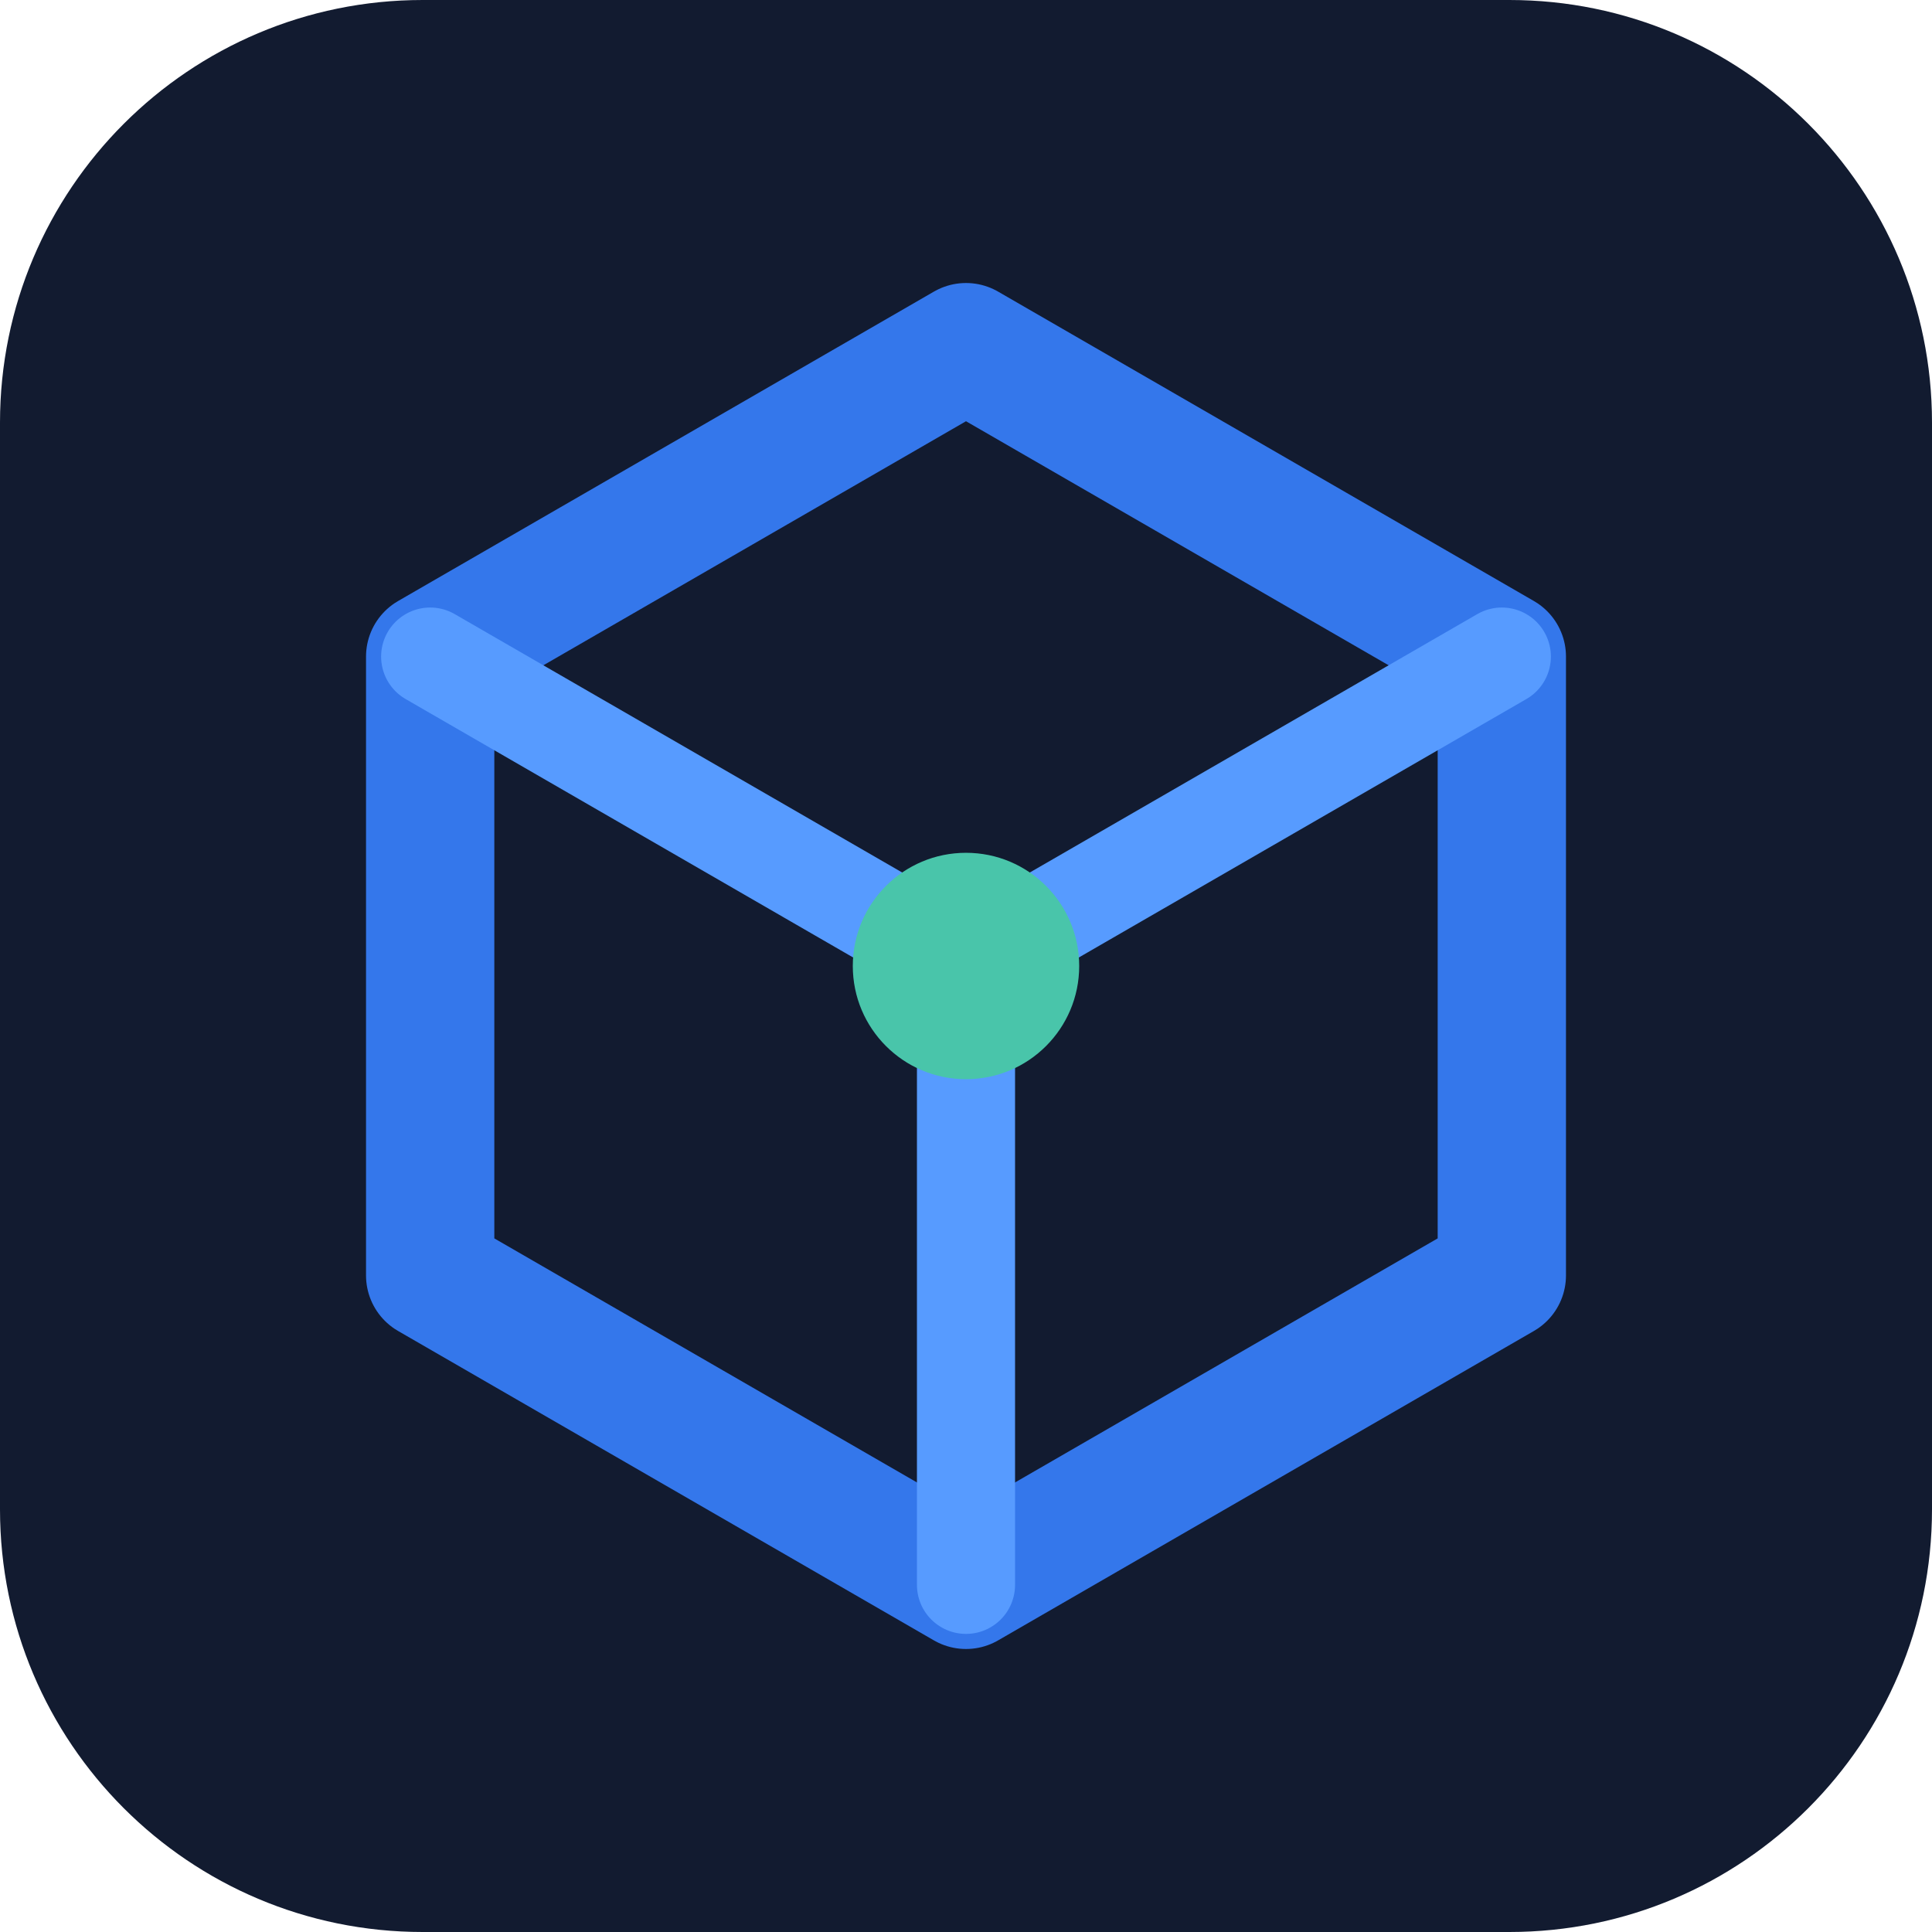
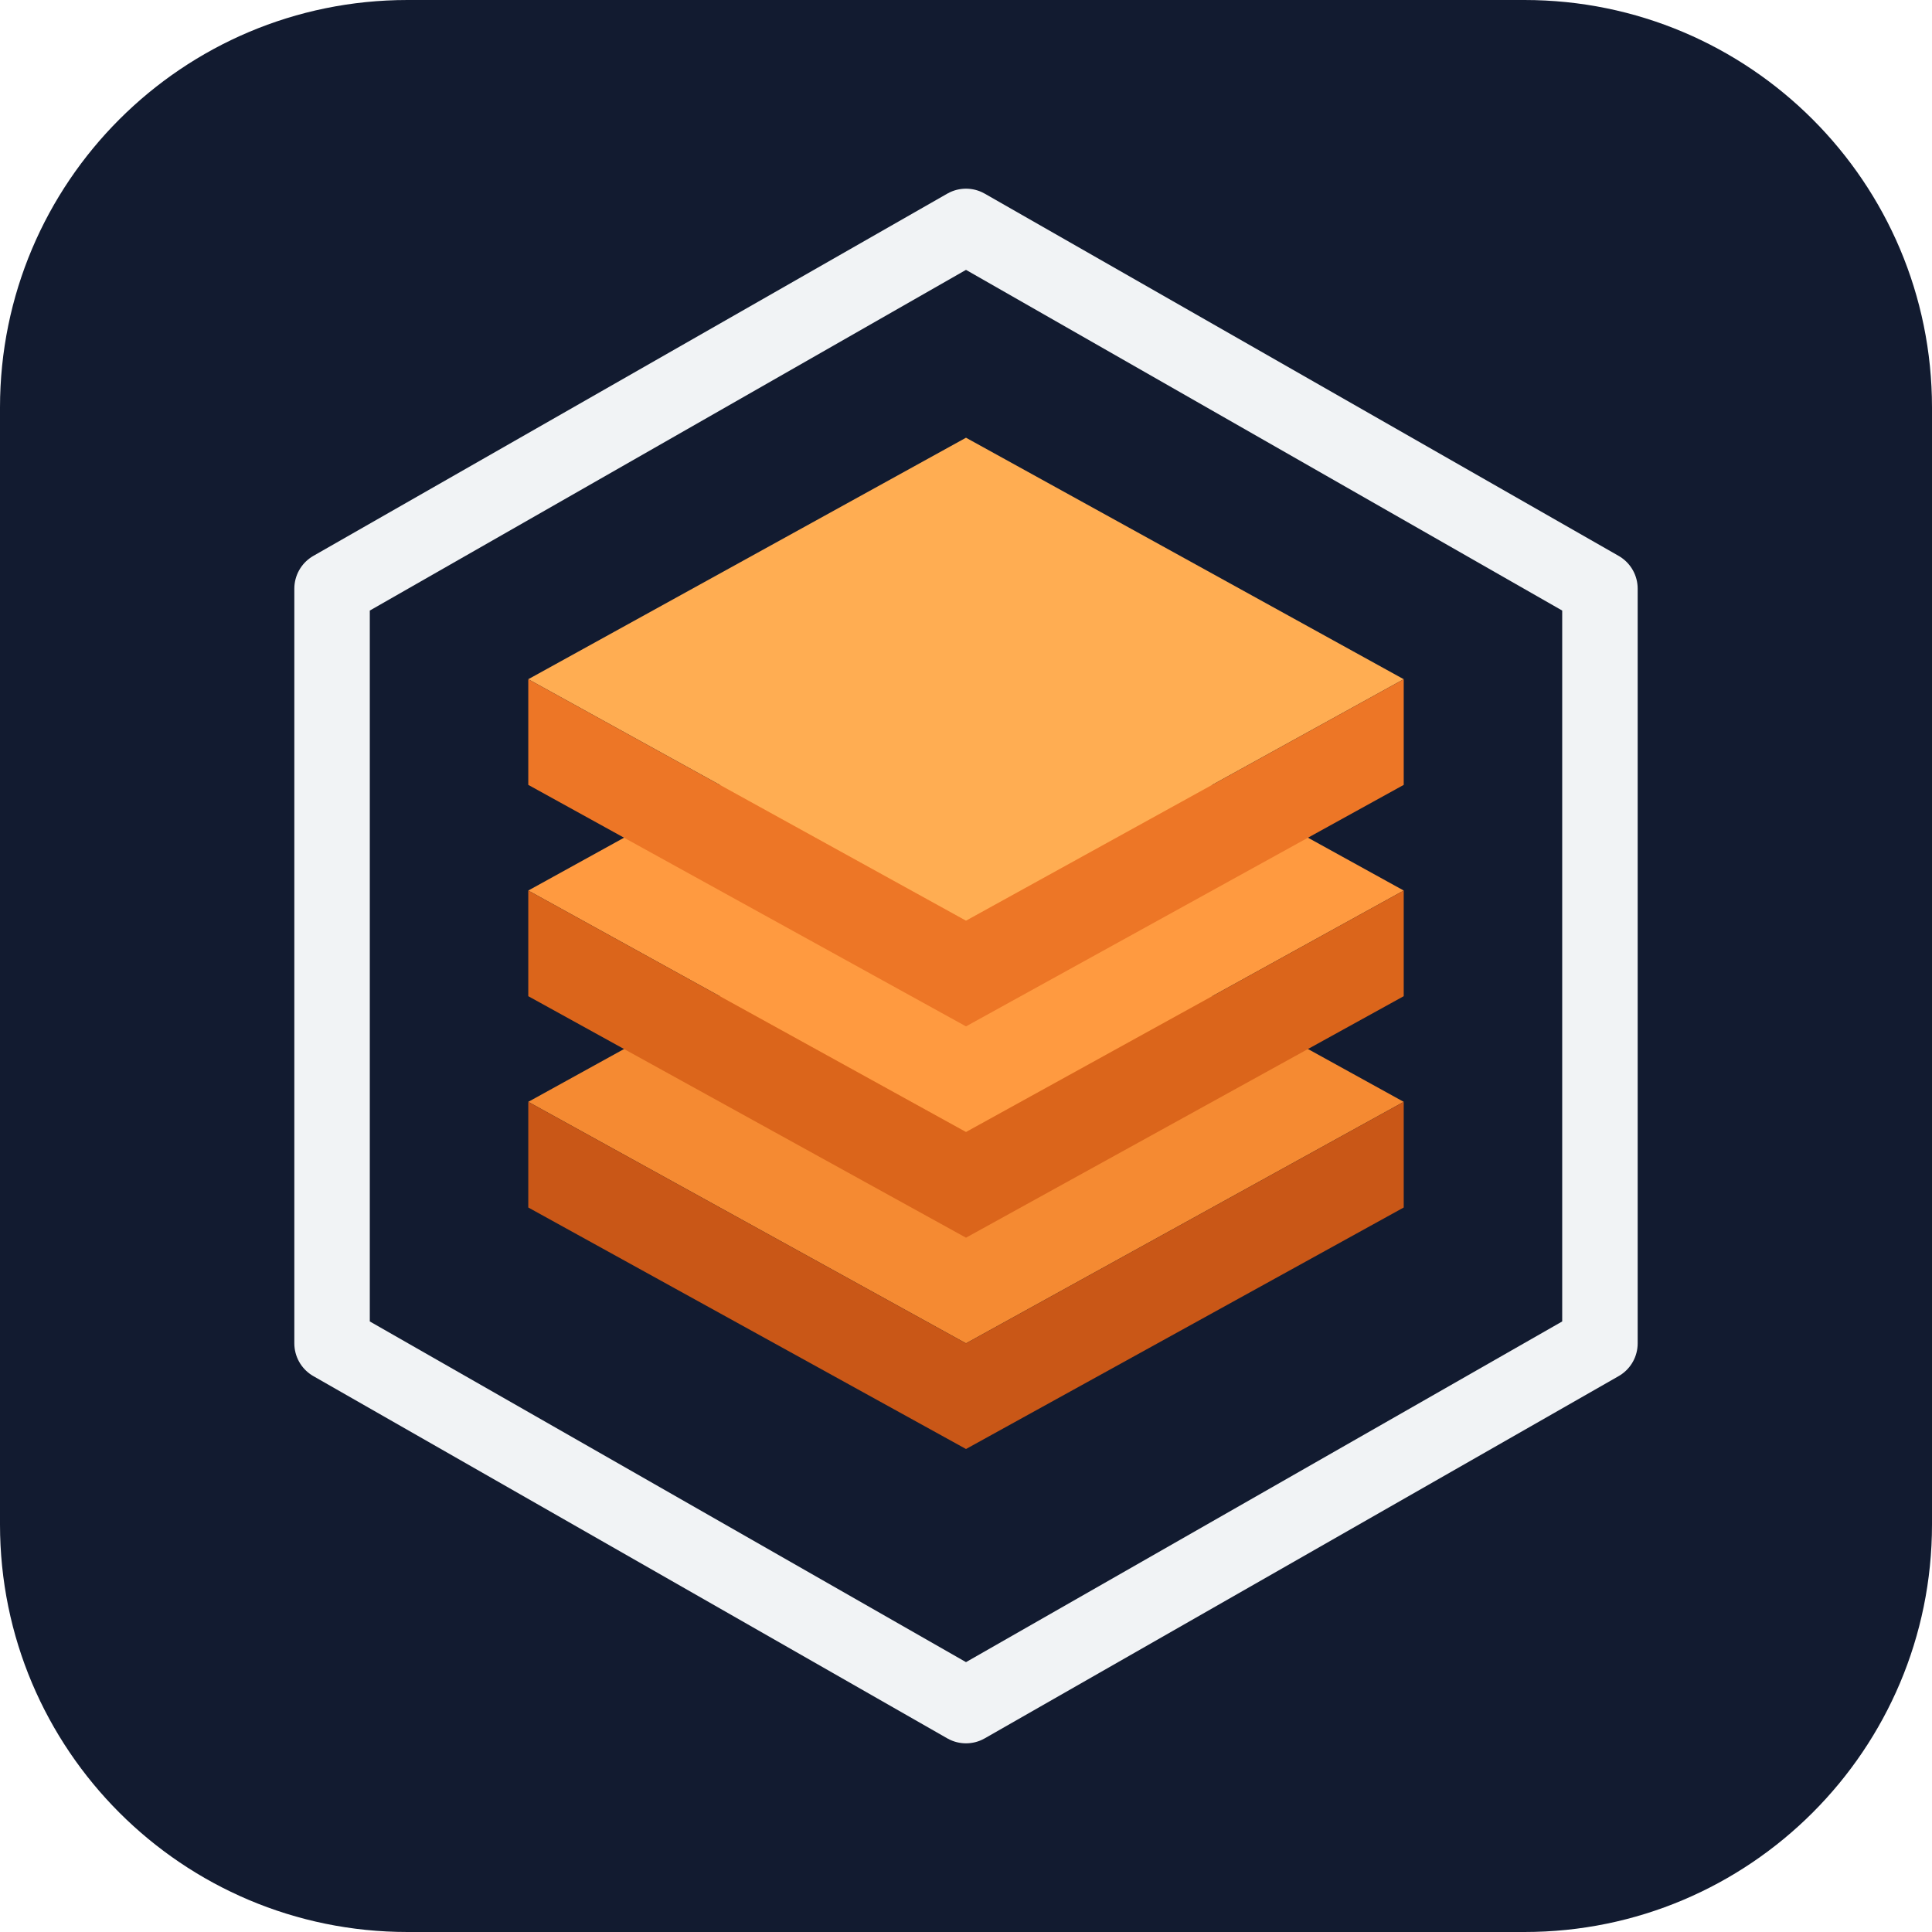
- <svg xmlns="http://www.w3.org/2000/svg" viewBox="0 0 512 512">
-   <rect width="512" height="512" rx="112" fill="#121b30" />
-   <path d="M256 92 398 174v164L256 420 114 338V174z" fill="none" stroke="#3477eb" stroke-width="34" stroke-linejoin="round" />
-   <path d="M256 256 398 174M256 256v164M256 256 114 174" stroke="#579bff" stroke-width="26" stroke-linecap="round" />
-   <circle cx="256" cy="256" r="30" fill="#49c5aa" />
+ <svg xmlns="http://www.w3.org/2000/svg" viewBox="0 0 128 128">
+   <rect width="128" height="128" rx="27" fill="#121b30" />
+   <path d="M64 15 106 39v50l-42 24-42-24V39Z" fill="none" stroke="#f1f3f5" stroke-width="5" stroke-linejoin="round" />
+   <path d="M35 73 64 57l29 16-29 16Z" fill="#f58a32" />
+   <path d="M35 73 64 89l29-16v7L64 96 35 80Z" fill="#c95717" />
+   <path d="M35 59 64 43l29 16-29 16Z" fill="#ff9a40" />
+   <path d="M35 59 64 75l29-16v7L64 82 35 66Z" fill="#db651b" />
+   <path d="M35 45 64 29l29 16-29 16Z" fill="#ffad52" />
+   <path d="M35 45 64 61l29-16v7L64 68 35 52Z" fill="#ed7626" />
</svg>
